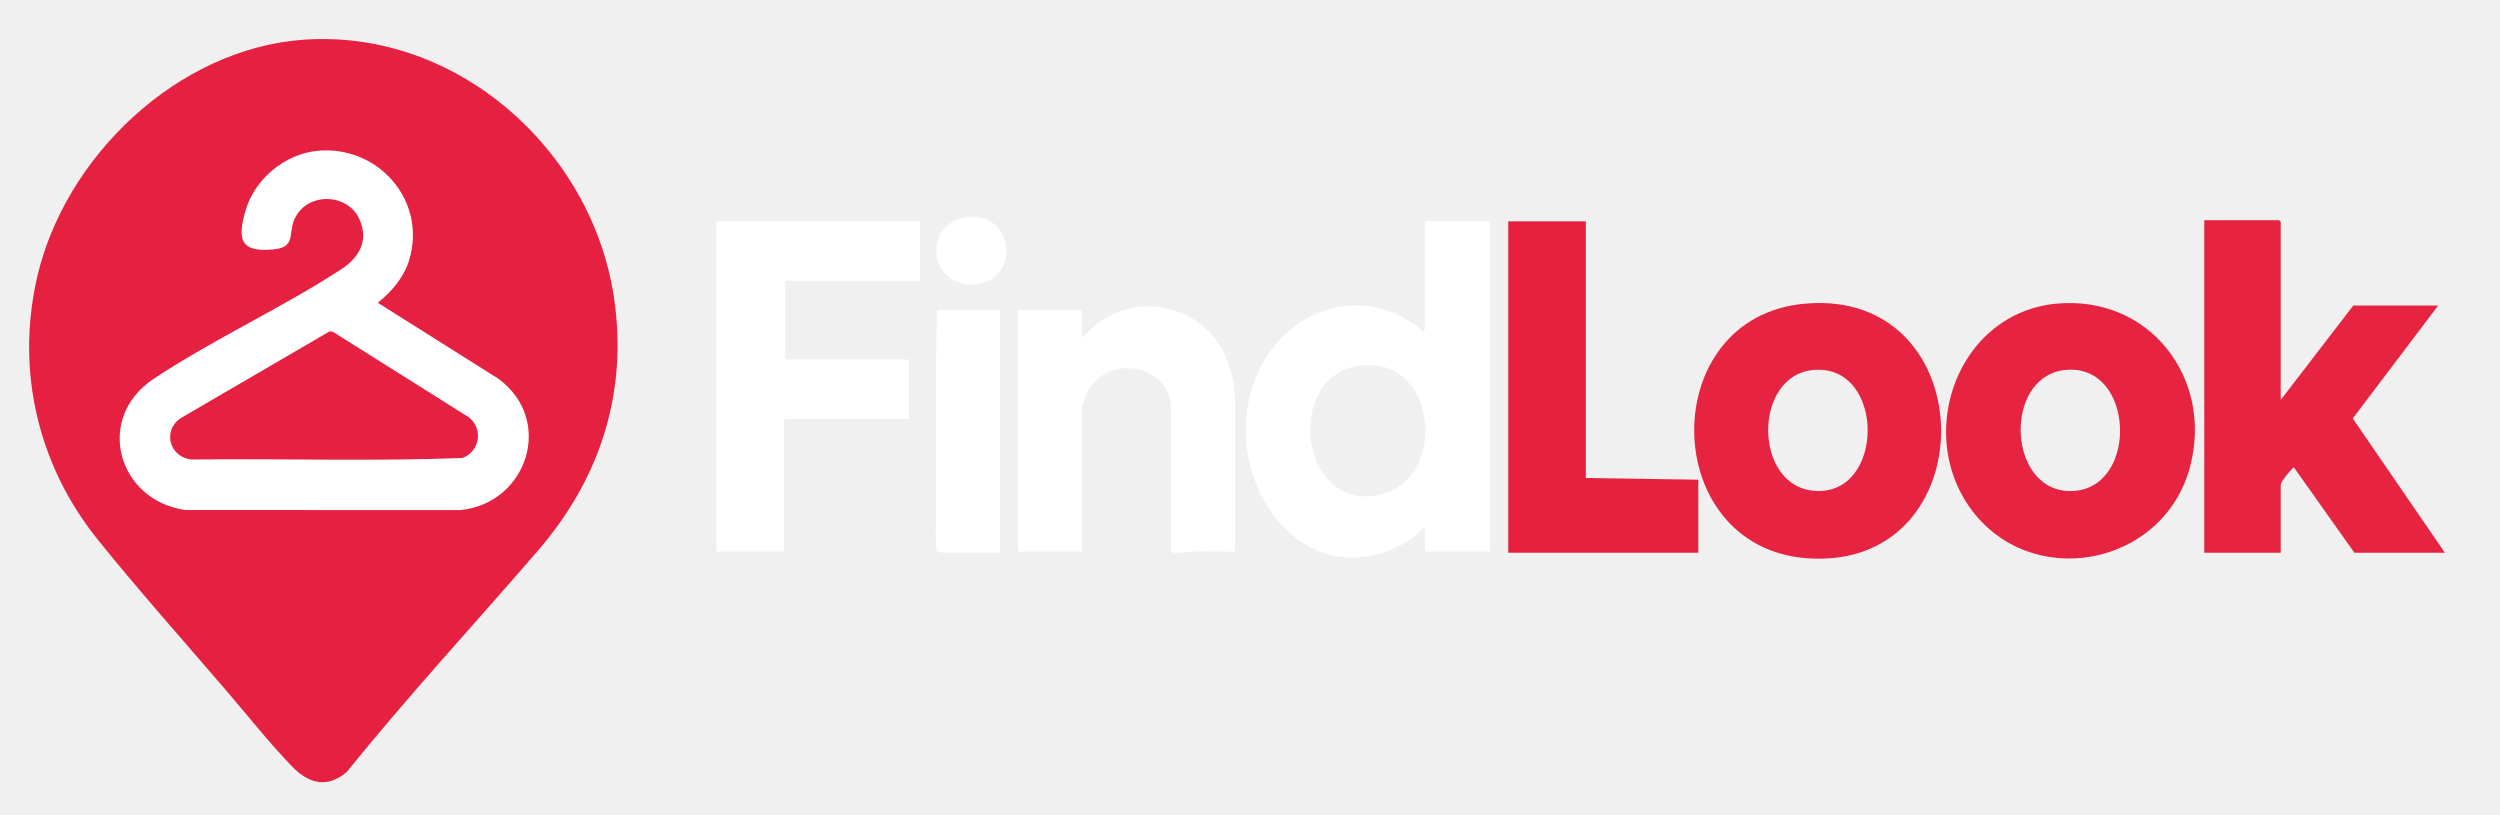
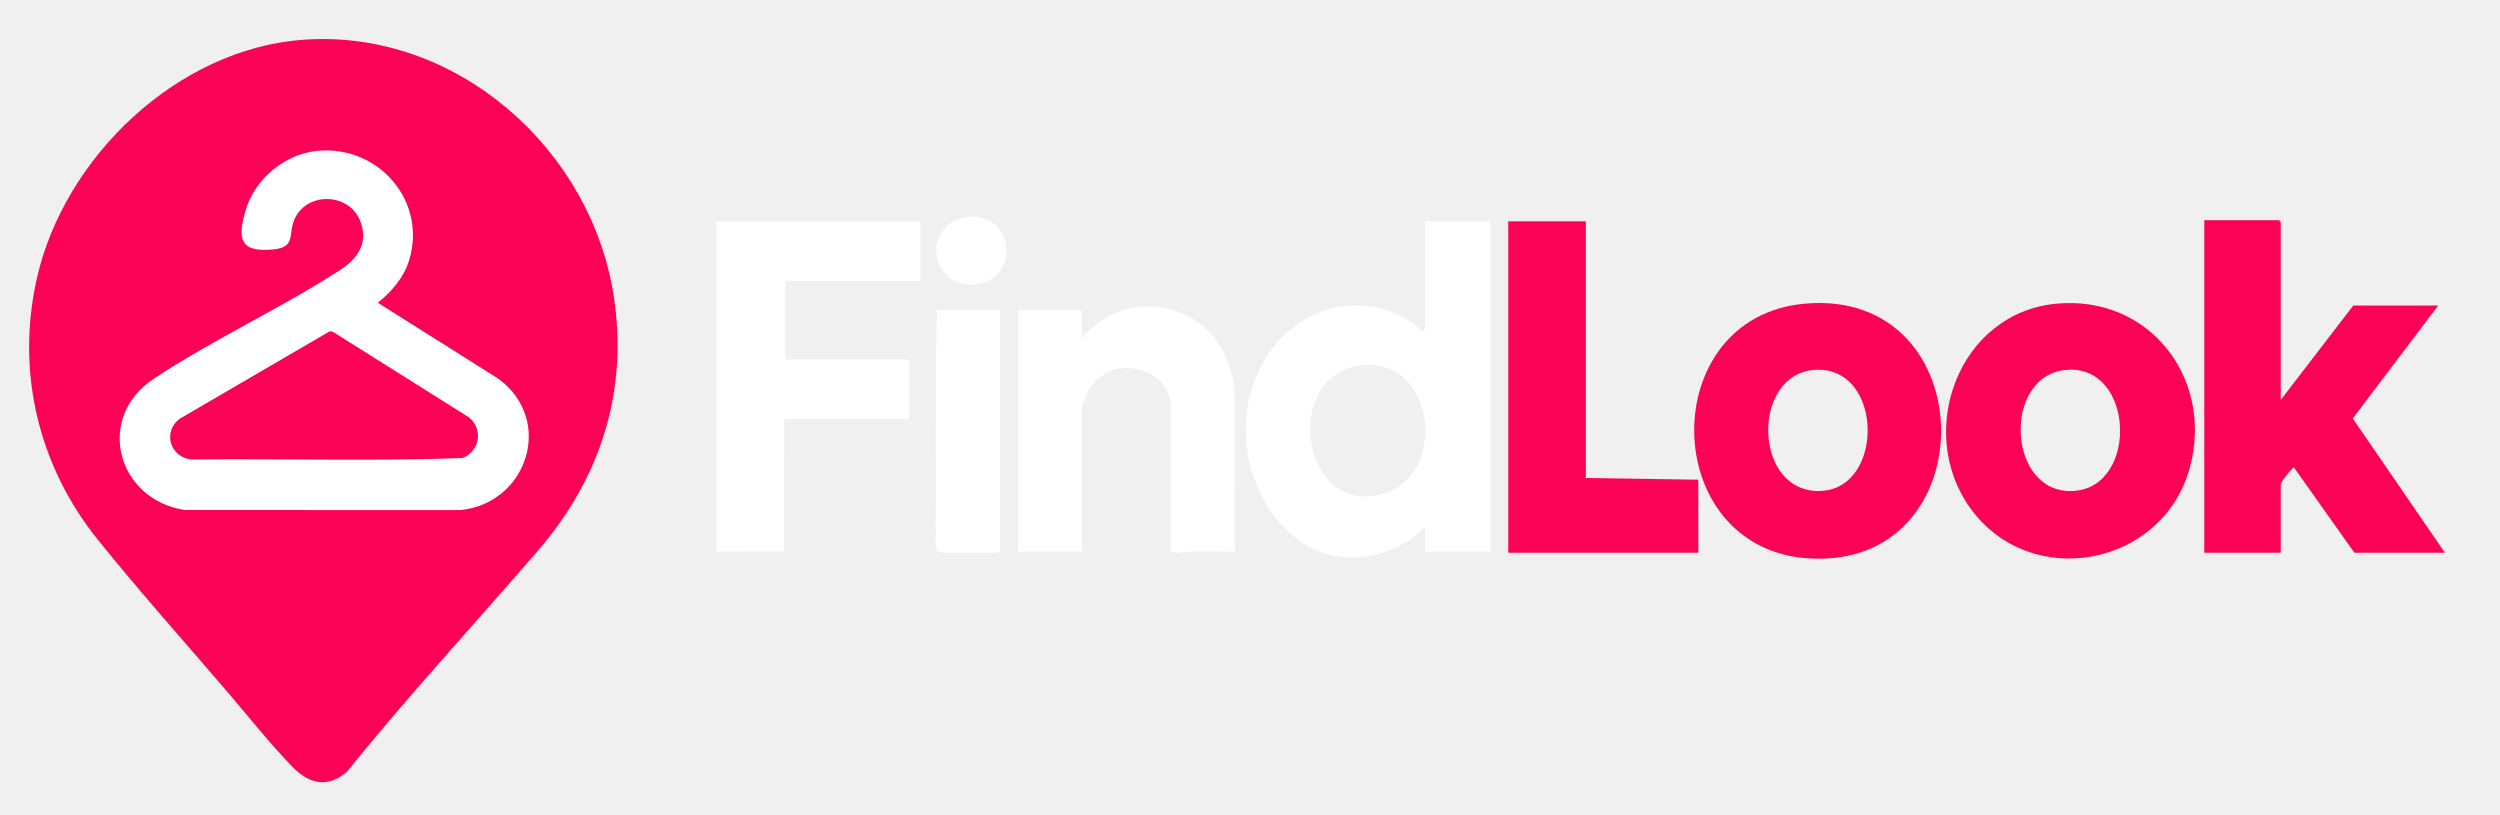
<svg xmlns="http://www.w3.org/2000/svg" viewBox="0 0 2980.30 970.94">
  <defs>
    <style>
      .cls-1 {
        fill: #fff;
      }

      .cls-2 {
-         fill: #e62040;
+         fill: #fc0256;
      }

      .cls-3 {
-         fill: #e62341;
+         fill: #fc0256;
      }

      .cls-4 {
-         fill: #e62140;
+         fill: #fc0256;
      }
    </style>
  </defs>
  <g>
    <circle id="cabide-branco" cx="385.47" cy="397.28" r="310.40" fill="#ffffff" />
    <path class="cls-2" d="M362.99,47.27c181.26-12.23,341.62,130.04,368.68,305.84,17.43,113.28-15.89,216.79-89.62,302.41-75.96,88.19-155.43,173.74-228.46,264.59-23.87,20.28-45.72,14-65.75-6.73-26.44-27.37-52.72-60.55-77.75-89.72-51.09-59.55-104.28-119.19-153.42-180.19-70.91-88.02-97.72-200.05-72.85-311.08C76.28,187.39,211.8,57.47,362.99,47.27ZM377.73,179.85c-38.43,3.95-73.99,33.73-84.84,70.59-10.22,34.72-6.79,50.88,33.49,46.85,26.07-2.61,17.38-18.16,24.15-34.79,13.79-33.86,64.23-33.24,78.26-.53,10.97,25.58-.98,45.34-22.23,59.18-70.99,46.24-153,83.64-223.33,130.43-70.72,47.05-43.07,144.52,37.29,156.41l328.44.07c79.42-7.93,112.46-106.97,45.28-156.49l-143.83-90.64c16.47-13.23,31.22-30.37,37.43-50.97,21.42-71.16-37.66-137.54-110.11-130.1Z" />
    <path class="cls-2" d="M392.43,395.31c1.95-.5,3.6-.26,5.3.79l161.25,101.4c17.58,14.01,12.9,40.78-7.76,48.52-107.17,4.02-215.23.52-322.73,1.77-25.96-2.32-35.06-33.61-13.9-48.82l177.84-103.66Z" />
  </g>
  <g transform="translate(67.49 0)">
    <path class="cls-1" d="M1709.08,263.83v393.73h-77.75v-29.46l-17.54,15.29c-126.57,77.84-231.87-72.67-184.55-192.41,32.84-83.1,129.54-116.72,200.09-55.9.39.17,2-3.15,2-3.34v-127.9h77.75ZM1554.63,435.62c-92,10.96-73.66,174.85,21.81,154.37,82.9-17.78,70.25-165.34-21.81-154.37Z" />
    <path class="cls-3" d="M2651.42,476.76l86.46-112.49h101.2l-101.8,134.59,109.84,160.04h-107.91l-71.7-101.15c-.91-1.2-1.99.62-2.73,1.34-2.98,2.94-13.37,15.35-13.37,18.78v81.02h-91.15v-396.41h89.14c.14,0,2.01,1.87,2.01,2.01v212.27Z" />
    <path class="cls-3" d="M2084.14,361.99c214.75-18.93,217.11,318.11,3.63,303.59-178.31-12.13-181.98-287.87-3.63-303.59ZM2094.85,441c-72.6,5.85-72.55,137.53-.23,144.07,85.55,7.74,86.04-150.98.23-144.07Z" />
    <path class="cls-3" d="M2384.39,361.98c110.55-10.06,186.5,88.63,159.11,193.79-31.32,120.24-191.7,150.11-263.15,48.64-64.28-91.29-12.51-231.82,104.03-242.43ZM2395.11,441c-76.5,7.2-69.84,150.25,10.32,144.21,76.83-5.79,71.47-151.91-10.32-144.21Z" />
    <polygon class="cls-1" points="1029.47 263.83 1029.47 334.81 868.61 334.81 868.61 428.55 1016.06 428.55 1016.06 499.53 867.27 499.53 867.2 657.49 786.84 657.56 786.85 263.83 1029.47 263.83" />
    <path class="cls-1" d="M1222.49,403.11c29.51-35.17,74.61-47.4,117.94-30.11,41.15,16.42,61.75,56.29,64.42,99.02l-.05,185.55c-17.18.39-34.48-.53-51.67-.06-3.38.09-24.74,3.96-24.74-.61v-170.08c0-48.3-65.86-64.78-94.53-27.49-4.36,5.67-11.36,21.98-11.36,28.83v169.41h-76.41v-287.93h74.4c.14,0,2.01,1.87,2.01,2.01v31.47Z" />
    <polygon class="cls-4" points="1823.02 263.83 1823.02 569.84 1957.06 571.85 1957.06 658.9 1730.53 658.9 1730.53 263.83 1823.02 263.83" />
    <path class="cls-1" d="M1049.58,369.63h73.05c.14,0,2.01,1.87,2.01,2.01v285.25c0,.14-1.87,2.01-2.01,2.01h-67.02c-.32,0-5.79-1.81-6.05-1.99-2.28-1.67-1.42-32.14-1.38-37.57.23-30.02,0-60.75,0-90.95,0-53-.15-105.95,1.4-158.76Z" />
    <path class="cls-1" d="M1085.44,258.82c55.7-7.32,64.4,73.77,11.58,79.86-58.22,6.7-65.94-72.71-11.58-79.86Z" />
  </g>
</svg>
